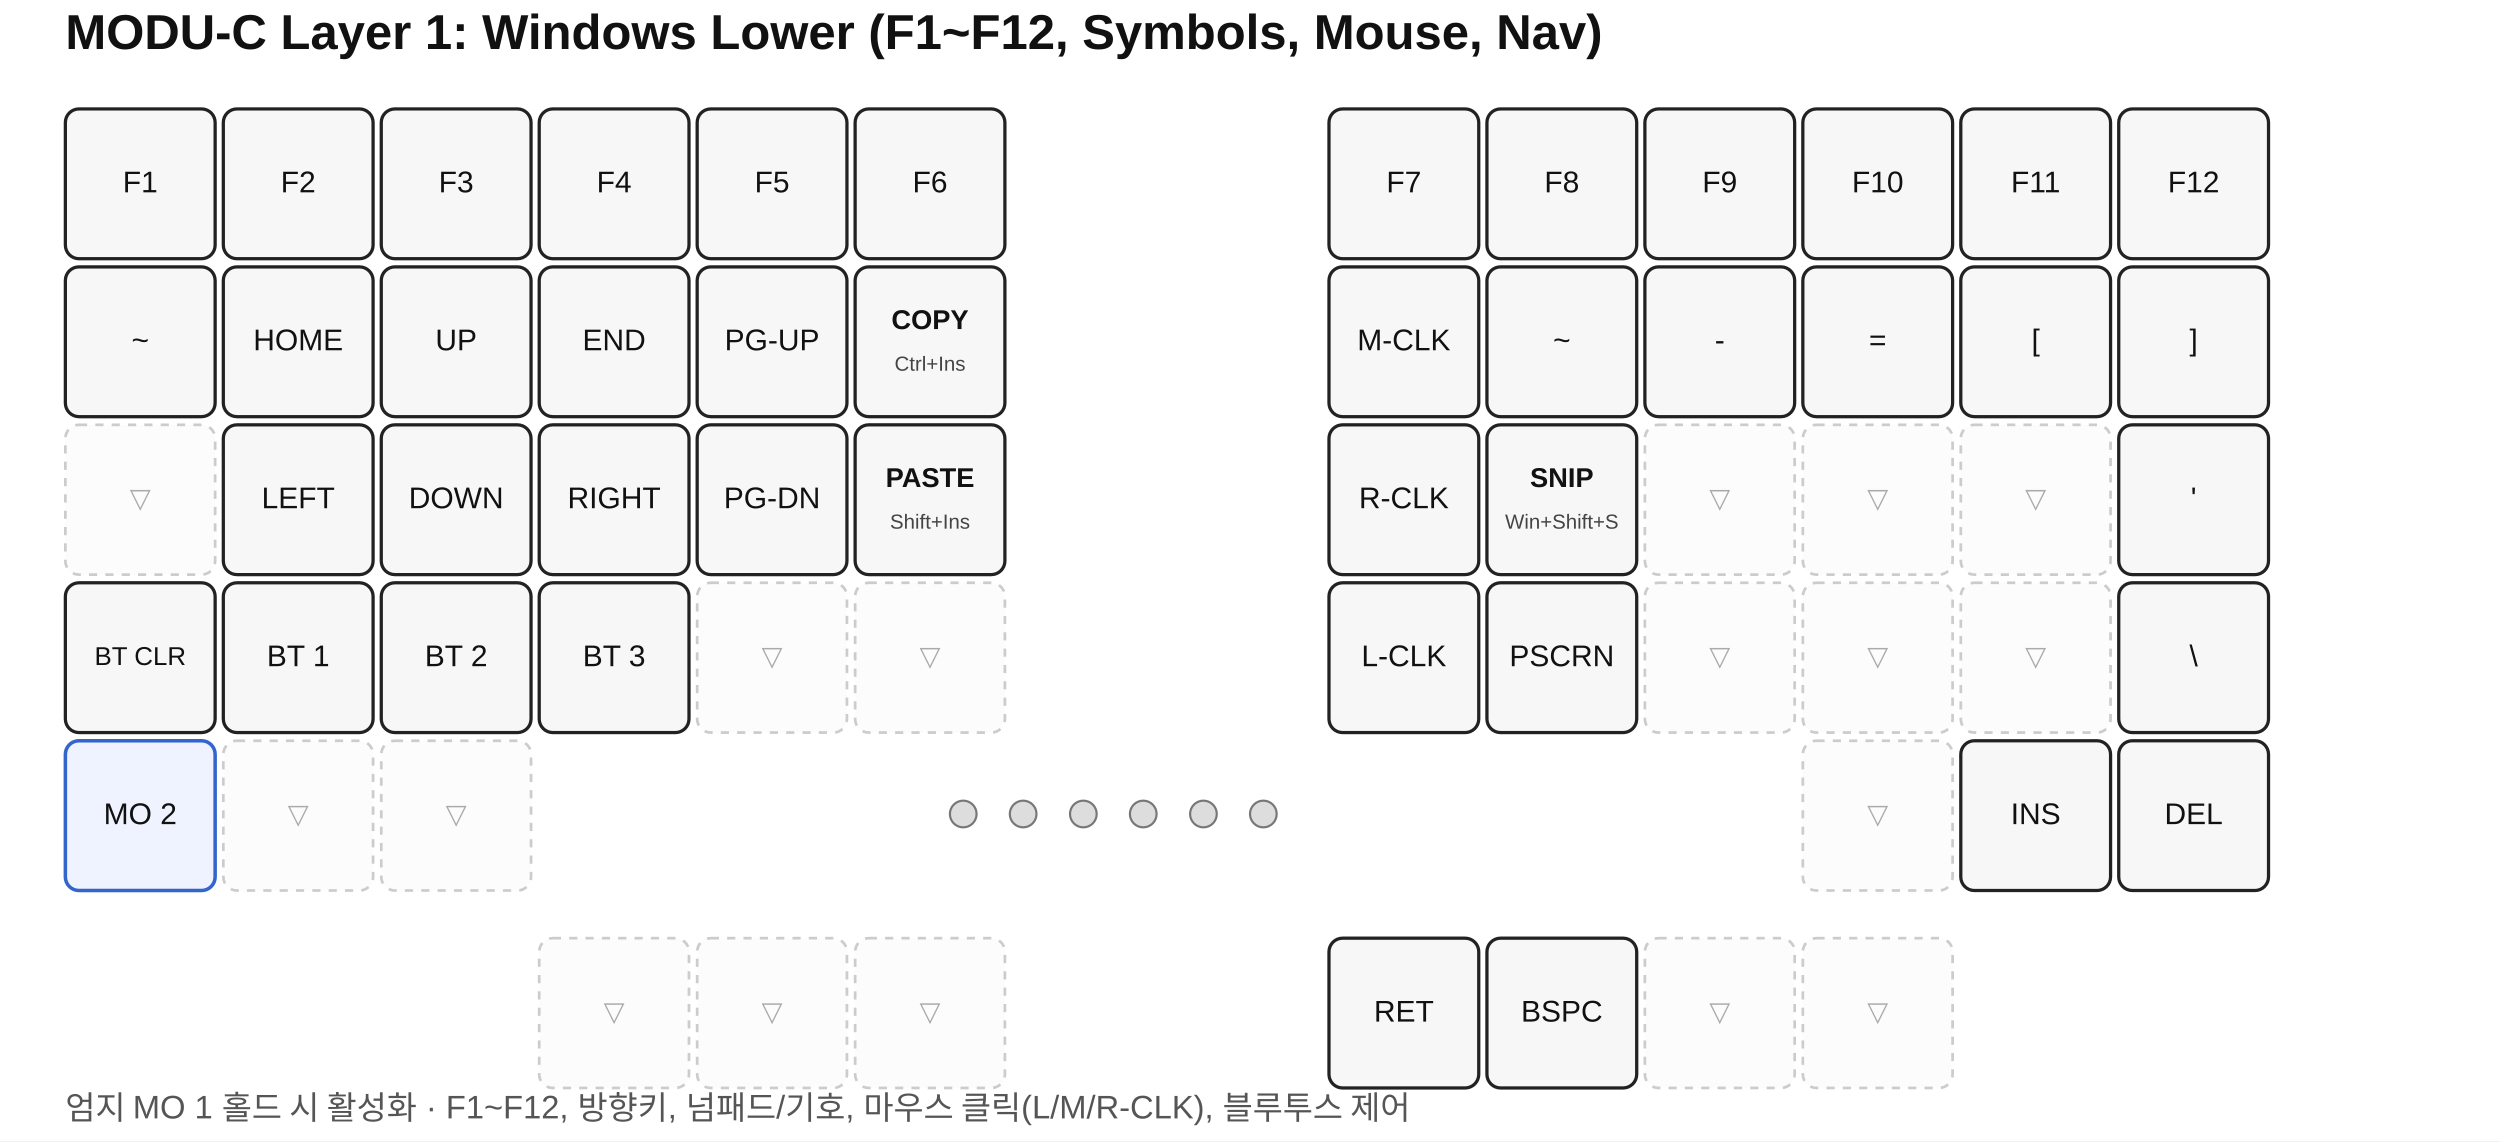
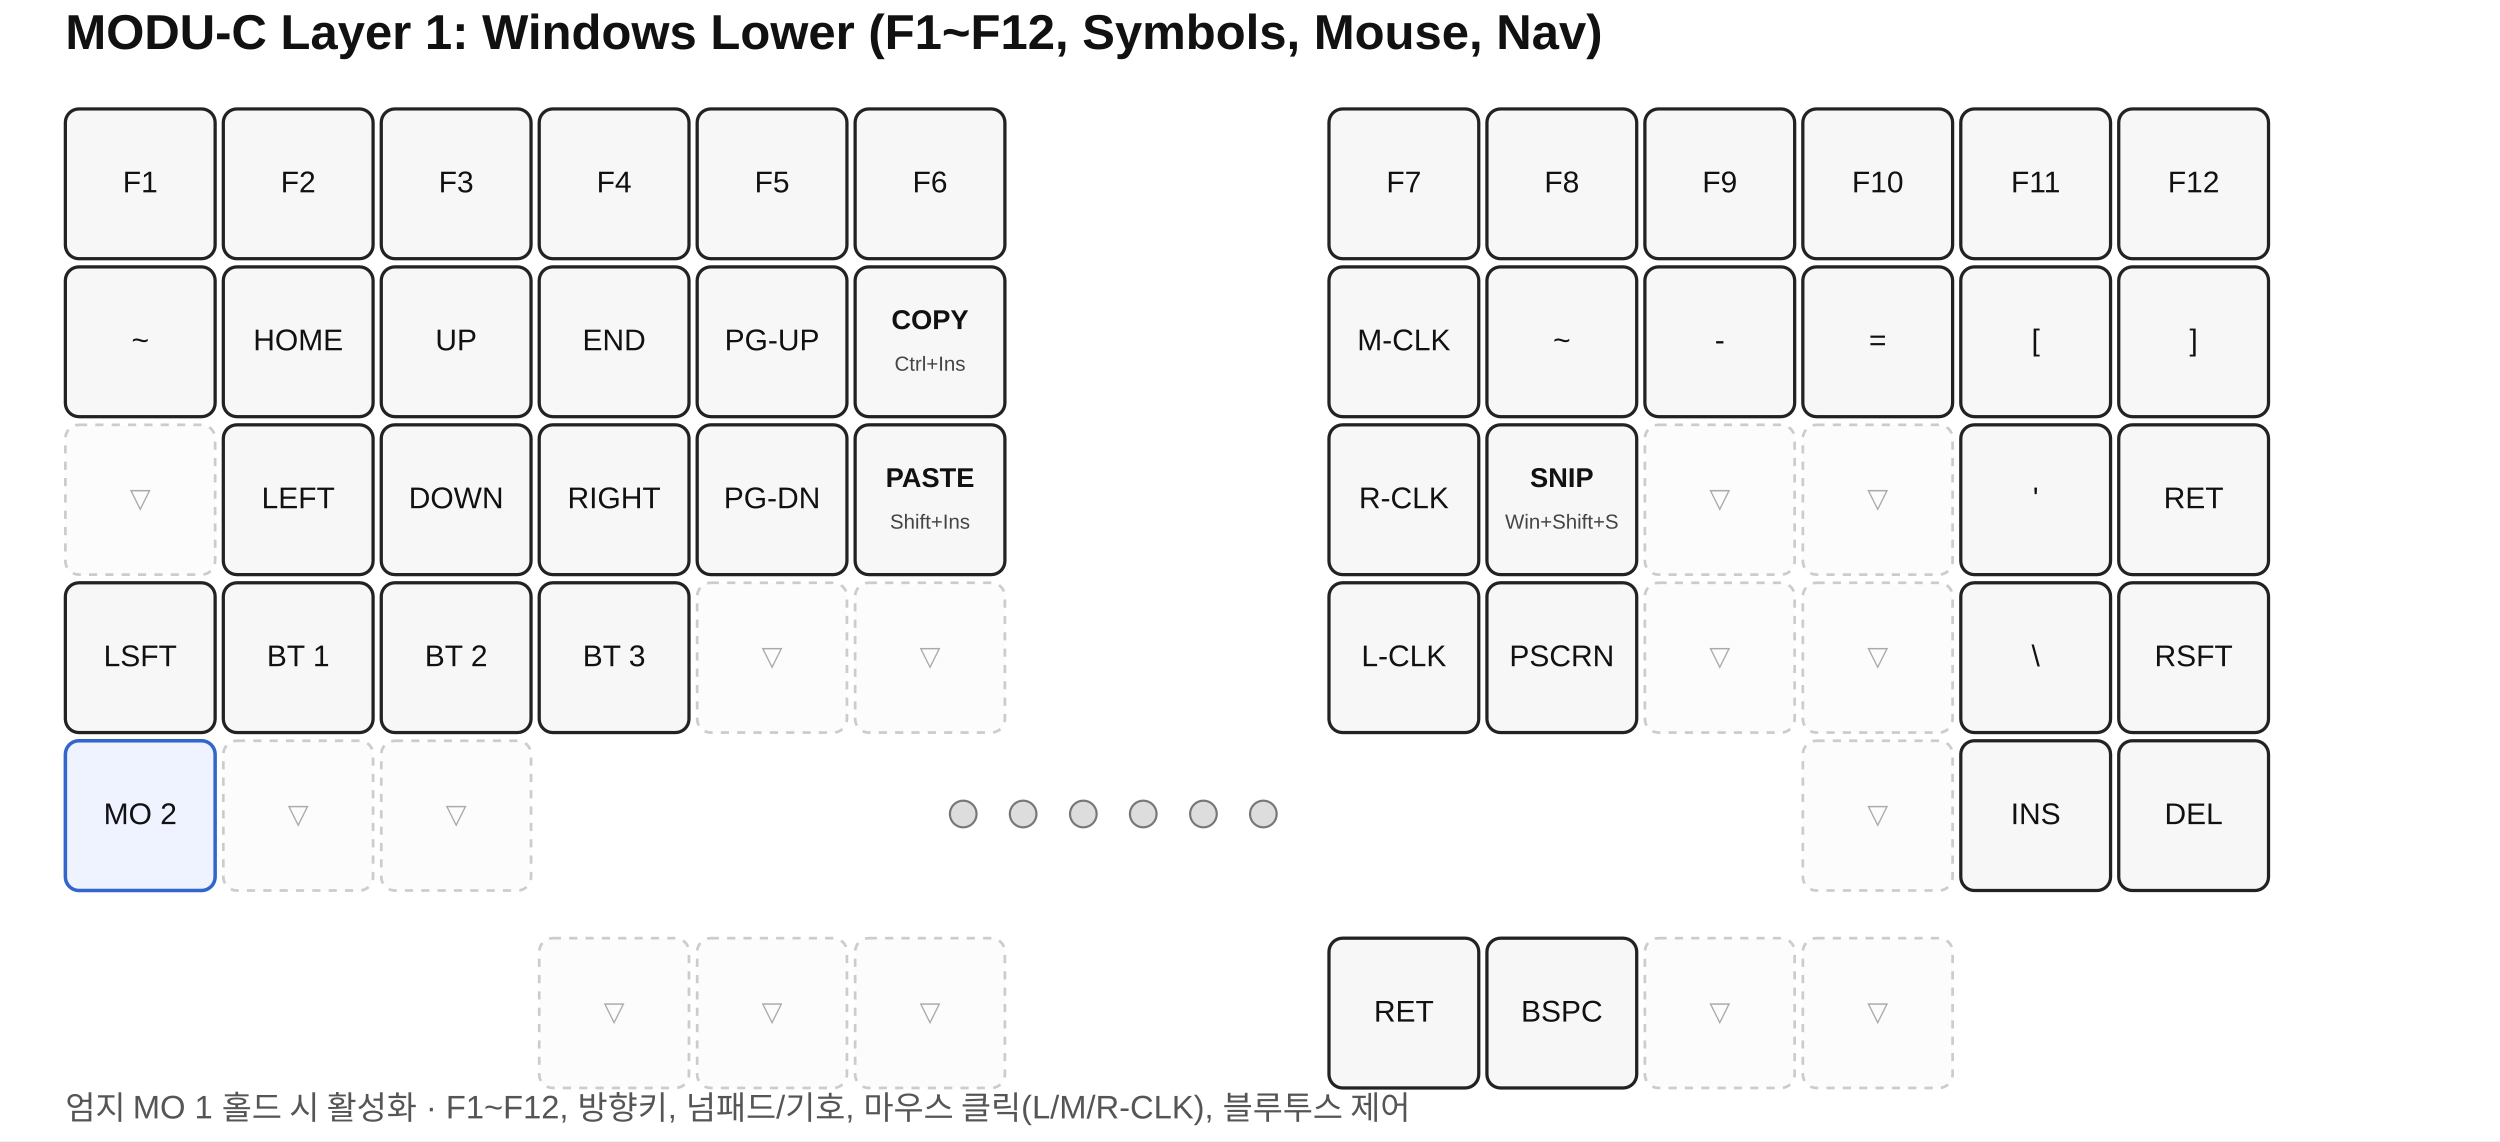
<svg xmlns="http://www.w3.org/2000/svg" width="918" height="419" viewBox="0 0 918 419">
  <rect width="100%" height="100%" fill="white" />
  <style>
text{font-family:Arial,sans-serif;fill:#111}
.key{fill:#f7f7f7;stroke:#222;stroke-width:1.2}
.trans{fill:#fcfcfc;stroke:#ccc;stroke-width:1;stroke-dasharray:3 3}
.mo{fill:#eef3ff;stroke:#3366cc;stroke-width:1.3}
.boot{fill:#ffeeee;stroke:#cc3333;stroke-width:1.3}
.none{fill:#ddd;stroke:#777;stroke-width:0.8}
.title{font-weight:700;font-size:18px}
.note{font-size:12px;fill:#555}
.label{font-size:11px;text-anchor:middle;dominant-baseline:middle}
.label-sm{font-size:9.5px;text-anchor:middle;dominant-baseline:middle}
.label-multi-1{font-size:10px;font-weight:700;text-anchor:middle;dominant-baseline:middle}
.label-multi-2{font-size:7.5px;text-anchor:middle;dominant-baseline:middle;fill:#444}
.label-trans{font-size:10px;text-anchor:middle;dominant-baseline:middle;fill:#aaa}
</style>
  <text x="24" y="18" class="title">MODU-C Layer 1: Windows Lower (F1~F12, Symbols, Mouse, Nav)</text>
  <rect class="key" x="24.0" y="40.0" width="55.0" height="55.0" rx="5" />
  <text class="label" x="51.5" y="67.5">F1</text>
  <rect class="key" x="82.0" y="40.0" width="55.0" height="55.0" rx="5" />
  <text class="label" x="109.5" y="67.5">F2</text>
  <rect class="key" x="140.0" y="40.0" width="55.0" height="55.0" rx="5" />
  <text class="label" x="167.5" y="67.5">F3</text>
  <rect class="key" x="198.0" y="40.0" width="55.0" height="55.0" rx="5" />
  <text class="label" x="225.5" y="67.5">F4</text>
  <rect class="key" x="256.0" y="40.0" width="55.0" height="55.0" rx="5" />
  <text class="label" x="283.5" y="67.5">F5</text>
  <rect class="key" x="314.0" y="40.0" width="55.0" height="55.0" rx="5" />
  <text class="label" x="341.5" y="67.5">F6</text>
  <rect class="key" x="488.0" y="40.0" width="55.0" height="55.0" rx="5" />
  <text class="label" x="515.5" y="67.5">F7</text>
  <rect class="key" x="546.0" y="40.0" width="55.0" height="55.0" rx="5" />
  <text class="label" x="573.5" y="67.5">F8</text>
  <rect class="key" x="604.0" y="40.0" width="55.0" height="55.0" rx="5" />
  <text class="label" x="631.5" y="67.5">F9</text>
  <rect class="key" x="662.0" y="40.0" width="55.0" height="55.0" rx="5" />
  <text class="label" x="689.5" y="67.5">F10</text>
  <rect class="key" x="720.0" y="40.0" width="55.0" height="55.0" rx="5" />
  <text class="label" x="747.5" y="67.5">F11</text>
  <rect class="key" x="778.0" y="40.0" width="55.0" height="55.0" rx="5" />
  <text class="label" x="805.5" y="67.5">F12</text>
  <rect class="key" x="24.0" y="98.0" width="55.0" height="55.0" rx="5" />
  <text class="label" x="51.5" y="125.5">~</text>
  <rect class="key" x="82.0" y="98.0" width="55.0" height="55.0" rx="5" />
  <text class="label" x="109.5" y="125.5">HOME</text>
  <rect class="key" x="140.0" y="98.0" width="55.0" height="55.0" rx="5" />
  <text class="label" x="167.5" y="125.5">UP</text>
  <rect class="key" x="198.0" y="98.0" width="55.0" height="55.0" rx="5" />
  <text class="label" x="225.5" y="125.5">END</text>
  <rect class="key" x="256.0" y="98.0" width="55.0" height="55.0" rx="5" />
  <text class="label" x="283.5" y="125.5">PG-UP</text>
  <rect class="key" x="314.0" y="98.0" width="55.0" height="55.0" rx="5" />
  <text class="label-multi-1" x="341.5" y="118.0">COPY</text>
  <text class="label-multi-2" x="341.5" y="134.0">Ctrl+Ins</text>
  <rect class="key" x="488.0" y="98.0" width="55.0" height="55.0" rx="5" />
  <text class="label" x="515.5" y="125.5">M-CLK</text>
  <rect class="key" x="546.0" y="98.0" width="55.0" height="55.0" rx="5" />
  <text class="label" x="573.5" y="125.5">~</text>
  <rect class="key" x="604.0" y="98.0" width="55.0" height="55.0" rx="5" />
  <text class="label" x="631.5" y="125.5">-</text>
  <rect class="key" x="662.0" y="98.0" width="55.0" height="55.0" rx="5" />
  <text class="label" x="689.5" y="125.5">=</text>
  <rect class="key" x="720.0" y="98.0" width="55.0" height="55.0" rx="5" />
  <text class="label" x="747.5" y="125.5">[</text>
  <rect class="key" x="778.0" y="98.0" width="55.0" height="55.0" rx="5" />
  <text class="label" x="805.5" y="125.5">]</text>
  <rect class="trans" x="24.0" y="156.0" width="55.0" height="55.0" rx="5" />
  <text class="label-trans" x="51.5" y="183.5">▽</text>
  <rect class="key" x="82.0" y="156.0" width="55.0" height="55.0" rx="5" />
  <text class="label" x="109.5" y="183.5">LEFT</text>
  <rect class="key" x="140.0" y="156.0" width="55.0" height="55.0" rx="5" />
  <text class="label" x="167.5" y="183.5">DOWN</text>
  <rect class="key" x="198.0" y="156.0" width="55.0" height="55.0" rx="5" />
  <text class="label" x="225.5" y="183.5">RIGHT</text>
  <rect class="key" x="256.0" y="156.0" width="55.0" height="55.0" rx="5" />
  <text class="label" x="283.5" y="183.5">PG-DN</text>
  <rect class="key" x="314.0" y="156.0" width="55.0" height="55.0" rx="5" />
  <text class="label-multi-1" x="341.5" y="176.0">PASTE</text>
  <text class="label-multi-2" x="341.5" y="192.0">Shift+Ins</text>
  <rect class="key" x="488.0" y="156.0" width="55.0" height="55.0" rx="5" />
  <text class="label" x="515.5" y="183.5">R-CLK</text>
  <rect class="key" x="546.0" y="156.0" width="55.0" height="55.0" rx="5" />
  <text class="label-multi-1" x="573.5" y="176.0">SNIP</text>
  <text class="label-multi-2" x="573.5" y="192.0">Win+Shift+S</text>
  <rect class="trans" x="604.0" y="156.0" width="55.0" height="55.0" rx="5" />
  <text class="label-trans" x="631.5" y="183.5">▽</text>
  <rect class="trans" x="662.0" y="156.0" width="55.0" height="55.0" rx="5" />
  <text class="label-trans" x="689.5" y="183.5">▽</text>
-   <rect class="trans" x="720.0" y="156.0" width="55.0" height="55.0" rx="5" />
-   <text class="label-trans" x="747.5" y="183.5">▽</text>
+   <rect class="key" x="720.0" y="156.0" width="55.0" height="55.0" rx="5" />
+   <text class="label" x="747.5" y="183.5">'</text>
  <rect class="key" x="778.0" y="156.0" width="55.0" height="55.0" rx="5" />
-   <text class="label" x="805.5" y="183.5">'</text>
+   <text class="label" x="805.5" y="183.5">RET</text>
  <rect class="key" x="24.0" y="214.0" width="55.0" height="55.0" rx="5" />
-   <text class="label-sm" x="51.5" y="241.5">BT CLR</text>
+   <text class="label" x="51.5" y="241.5">LSFT</text>
  <rect class="key" x="82.0" y="214.0" width="55.0" height="55.0" rx="5" />
  <text class="label" x="109.5" y="241.5">BT 1</text>
  <rect class="key" x="140.0" y="214.0" width="55.0" height="55.0" rx="5" />
  <text class="label" x="167.5" y="241.5">BT 2</text>
  <rect class="key" x="198.0" y="214.0" width="55.0" height="55.0" rx="5" />
  <text class="label" x="225.5" y="241.5">BT 3</text>
  <rect class="trans" x="256.0" y="214.0" width="55.0" height="55.0" rx="5" />
  <text class="label-trans" x="283.5" y="241.5">▽</text>
  <rect class="trans" x="314.0" y="214.0" width="55.0" height="55.0" rx="5" />
  <text class="label-trans" x="341.5" y="241.5">▽</text>
  <rect class="key" x="488.0" y="214.0" width="55.0" height="55.0" rx="5" />
  <text class="label" x="515.5" y="241.5">L-CLK</text>
  <rect class="key" x="546.0" y="214.0" width="55.0" height="55.0" rx="5" />
  <text class="label" x="573.5" y="241.5">PSCRN</text>
  <rect class="trans" x="604.0" y="214.0" width="55.0" height="55.0" rx="5" />
  <text class="label-trans" x="631.5" y="241.5">▽</text>
  <rect class="trans" x="662.0" y="214.0" width="55.0" height="55.0" rx="5" />
  <text class="label-trans" x="689.5" y="241.5">▽</text>
-   <rect class="trans" x="720.0" y="214.0" width="55.0" height="55.0" rx="5" />
-   <text class="label-trans" x="747.5" y="241.5">▽</text>
+   <rect class="key" x="720.0" y="214.0" width="55.0" height="55.0" rx="5" />
+   <text class="label" x="747.5" y="241.5">\</text>
  <rect class="key" x="778.0" y="214.0" width="55.0" height="55.0" rx="5" />
-   <text class="label" x="805.5" y="241.5">\</text>
+   <text class="label" x="805.5" y="241.5">RSFT</text>
  <rect class="mo" x="24.0" y="272.0" width="55.0" height="55.0" rx="5" />
  <text class="label" x="51.5" y="299.5">MO 2</text>
  <rect class="trans" x="82.0" y="272.0" width="55.0" height="55.0" rx="5" />
  <text class="label-trans" x="109.5" y="299.5">▽</text>
  <rect class="trans" x="140.0" y="272.0" width="55.0" height="55.0" rx="5" />
  <text class="label-trans" x="167.5" y="299.5">▽</text>
  <rect class="none" x="348.8" y="294.0" width="9.8" height="9.8" rx="5" />
  <rect class="none" x="370.8" y="294.0" width="9.8" height="9.8" rx="5" />
  <rect class="none" x="392.9" y="294.0" width="9.8" height="9.8" rx="5" />
  <rect class="none" x="414.9" y="294.0" width="9.8" height="9.8" rx="5" />
  <rect class="none" x="437.0" y="294.0" width="9.8" height="9.8" rx="5" />
  <rect class="none" x="459.0" y="294.0" width="9.8" height="9.8" rx="5" />
  <rect class="trans" x="662.0" y="272.0" width="55.0" height="55.0" rx="5" />
  <text class="label-trans" x="689.5" y="299.5">▽</text>
  <rect class="key" x="720.0" y="272.0" width="55.0" height="55.0" rx="5" />
  <text class="label" x="747.5" y="299.5">INS</text>
  <rect class="key" x="778.0" y="272.0" width="55.0" height="55.0" rx="5" />
  <text class="label" x="805.5" y="299.5">DEL</text>
  <rect class="trans" x="198.0" y="344.5" width="55.0" height="55.0" rx="5" />
  <text class="label-trans" x="225.5" y="372.0">▽</text>
  <rect class="trans" x="256.0" y="344.5" width="55.0" height="55.0" rx="5" />
  <text class="label-trans" x="283.5" y="372.0">▽</text>
  <rect class="trans" x="314.0" y="344.5" width="55.0" height="55.0" rx="5" />
  <text class="label-trans" x="341.5" y="372.0">▽</text>
  <rect class="key" x="488.0" y="344.5" width="55.0" height="55.0" rx="5" />
  <text class="label" x="515.5" y="372.0">RET</text>
  <rect class="key" x="546.0" y="344.5" width="55.0" height="55.0" rx="5" />
  <text class="label" x="573.5" y="372.0">BSPC</text>
  <rect class="trans" x="604.0" y="344.5" width="55.0" height="55.0" rx="5" />
  <text class="label-trans" x="631.5" y="372.0">▽</text>
  <rect class="trans" x="662.0" y="344.5" width="55.0" height="55.0" rx="5" />
  <text class="label-trans" x="689.5" y="372.0">▽</text>
  <text x="24" y="411" class="note">엄지 MO 1 홀드 시 활성화 · F1~F12, 방향키, 넘패드/기호, 마우스 클릭(L/M/R-CLK), 블루투스 제어</text>
</svg>
